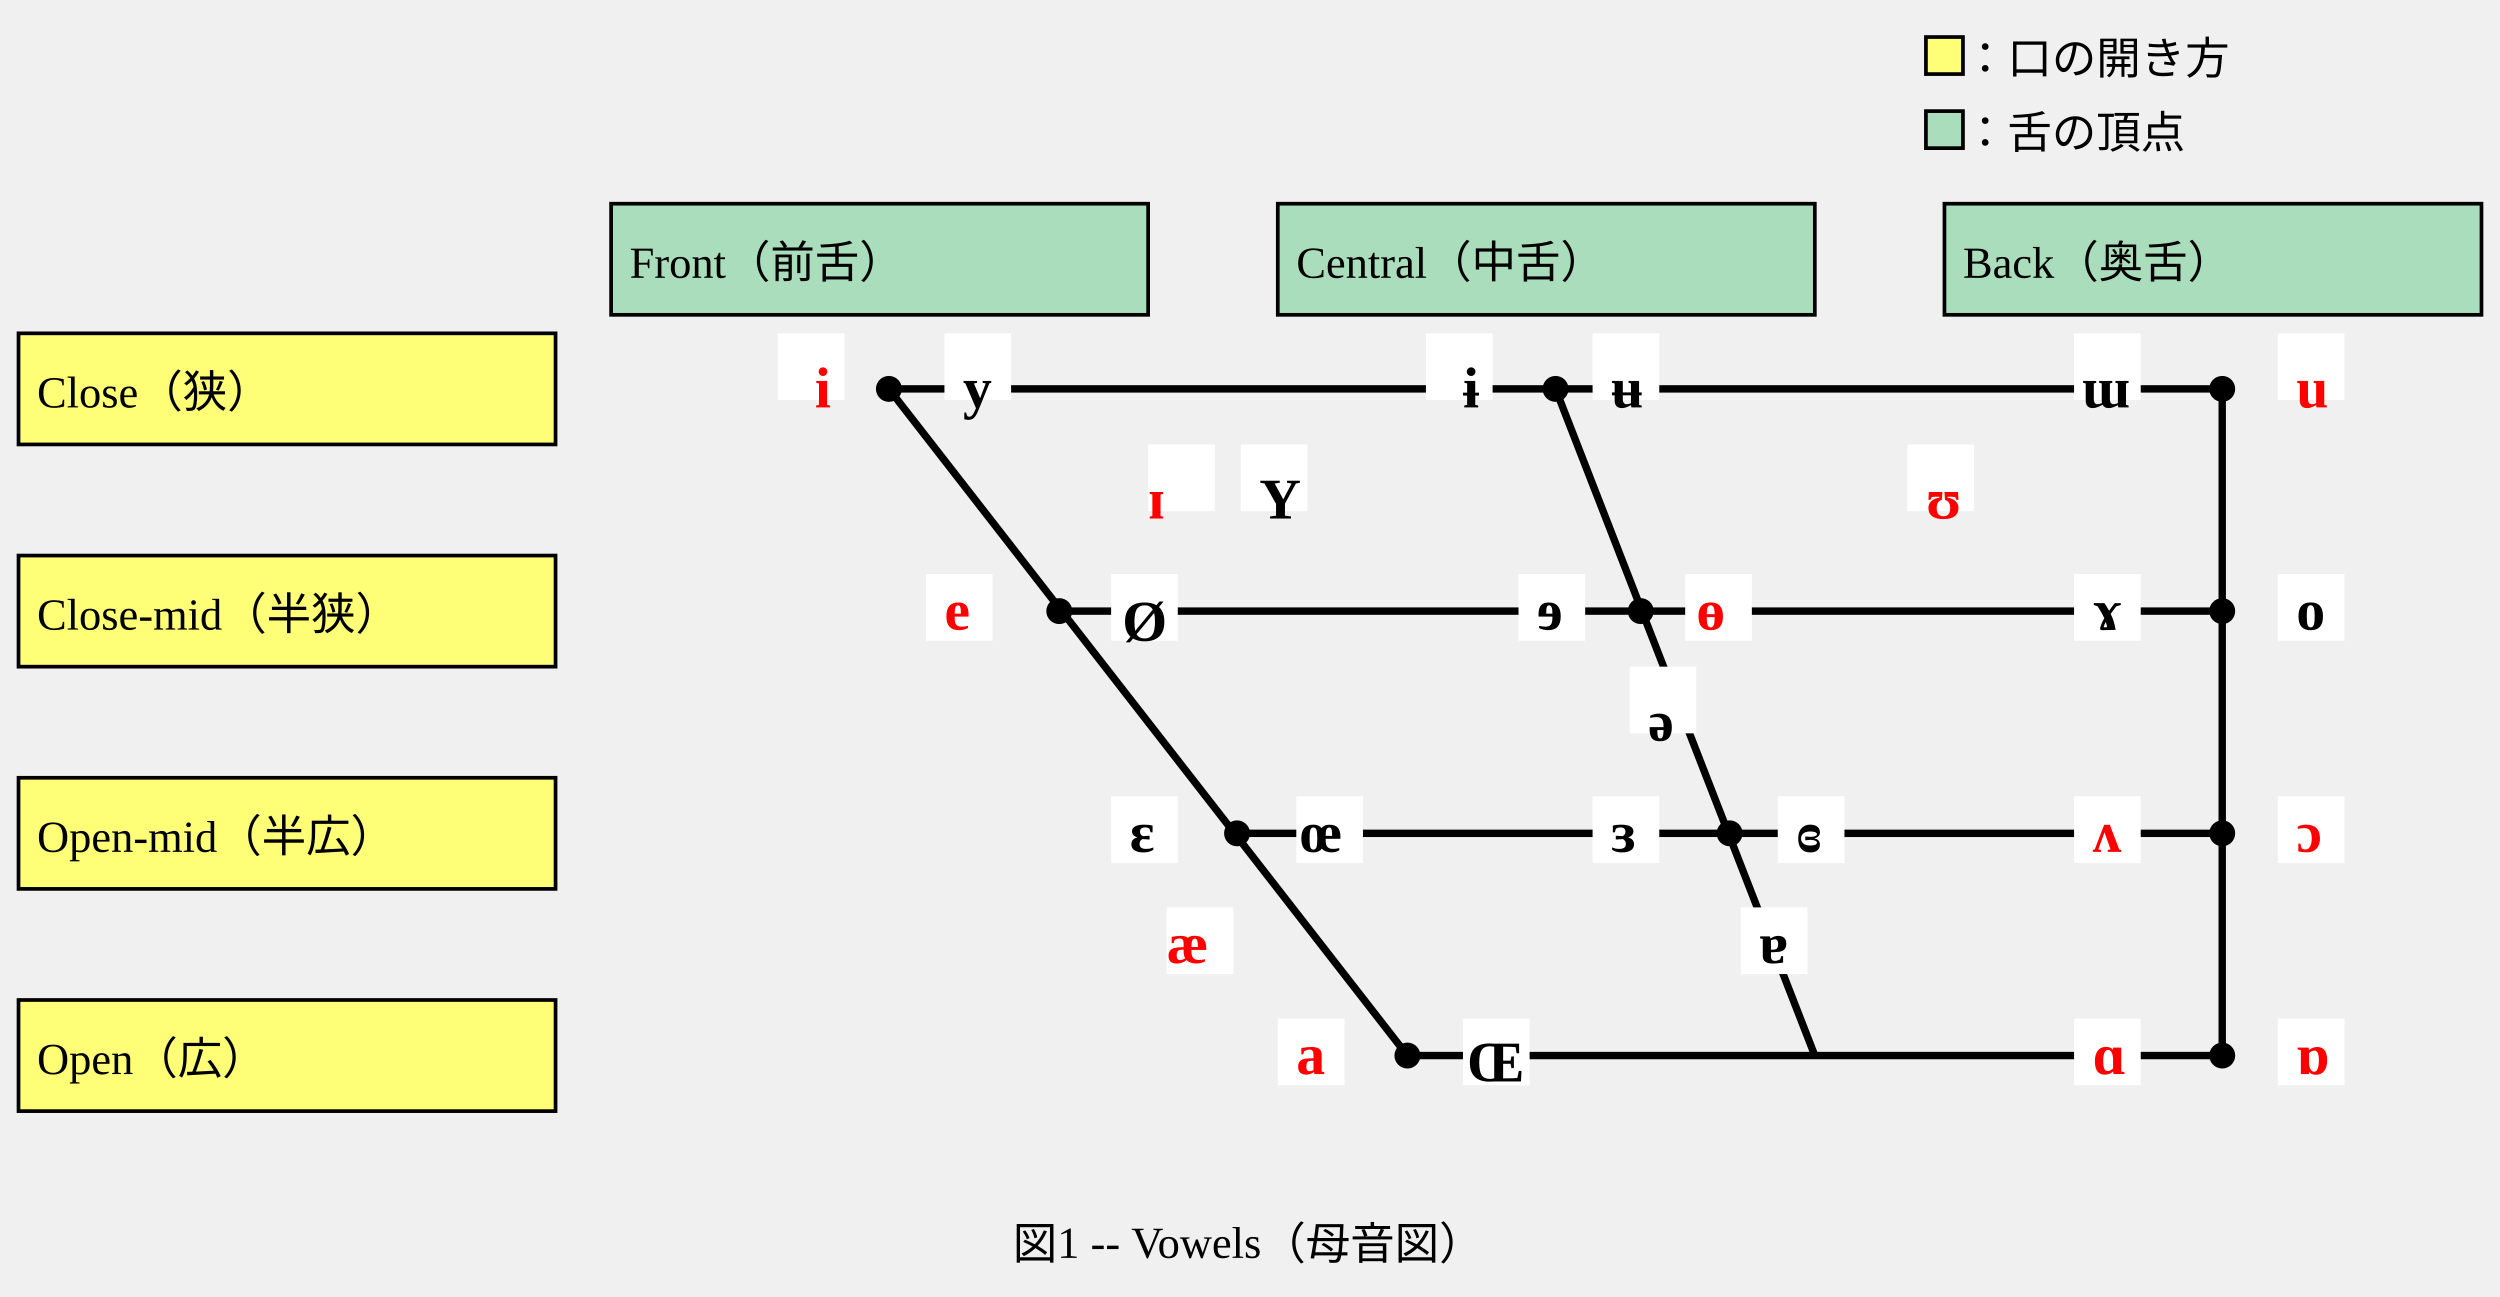
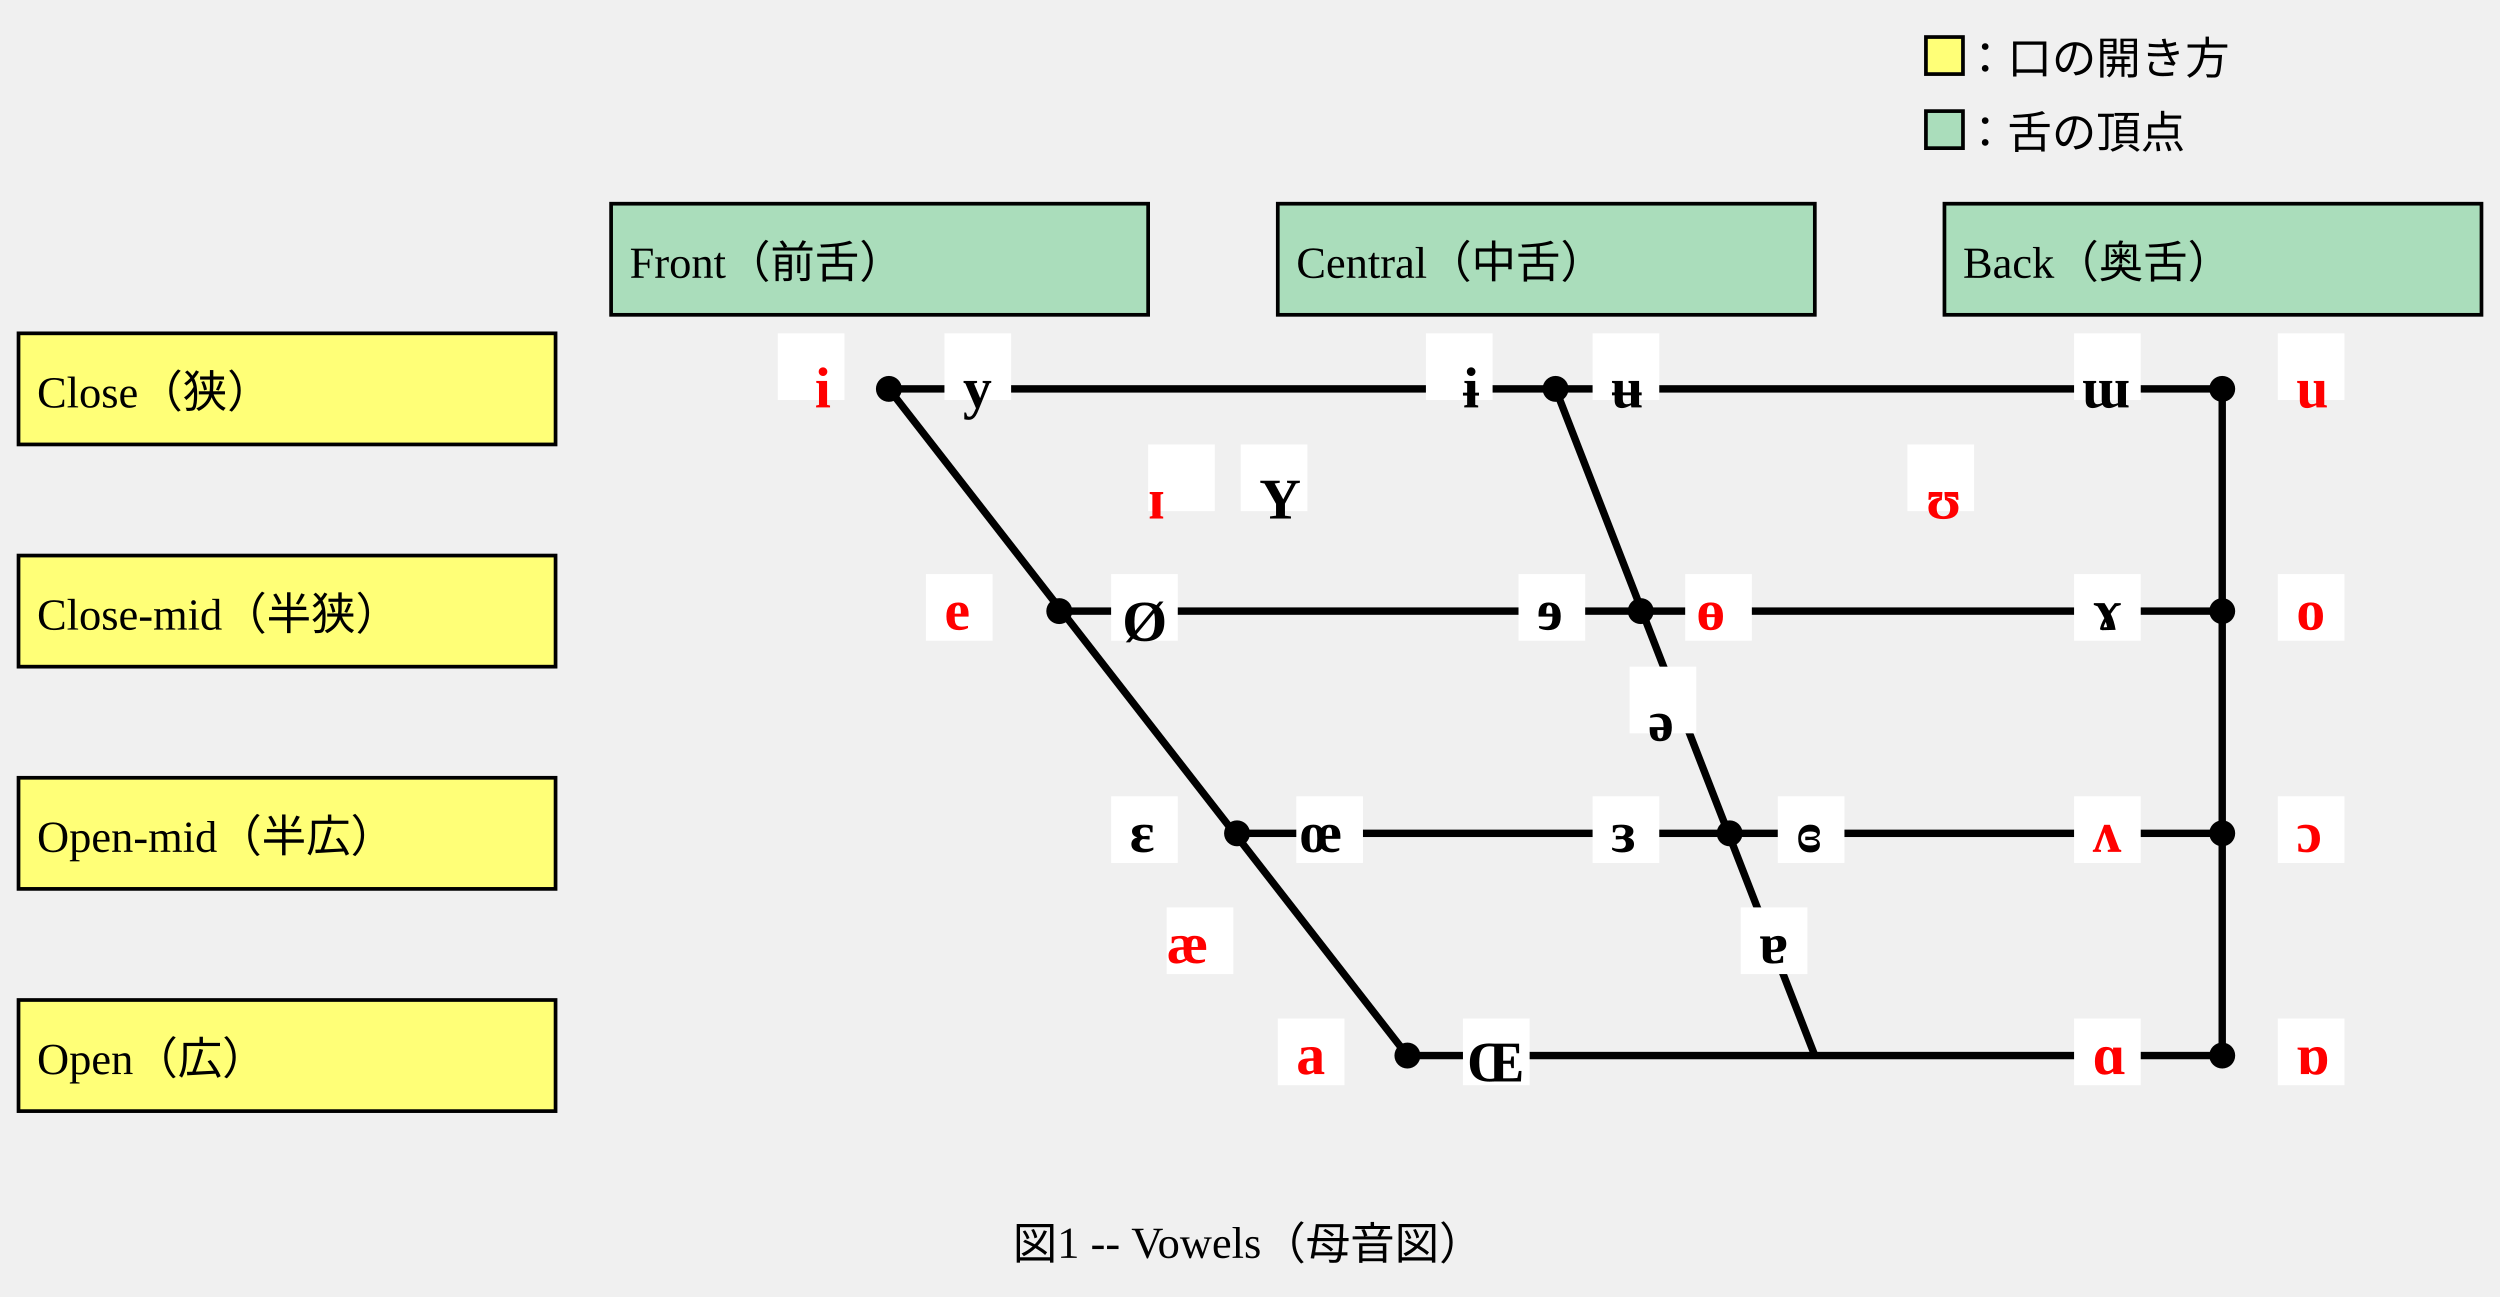
<svg xmlns="http://www.w3.org/2000/svg" width="675" height="350" viewbox="0 0 675 350" style="border-style:solid; border-width: 1px;">
  <rect x="520" y="10" width="10" height="10" style="stroke: #000000; fill: #ffff77;" />
  <text x="530" y="20" style="text-anchor: start">：口の開き方</text>
  <rect x="520" y="30" width="10" height="10" style="stroke: #000000; fill: #aaddbb;" />
  <text x="530" y="40" style="text-anchor: start">：舌の頂点</text>
  <rect x="5" y="90" width="145" height="30" style="stroke: #000000; fill: #ffff77;" />
  <text x="10" y="110" style="text-anchor: start">Close（狭）</text>
  <rect x="5" y="150" width="145" height="30" style="stroke: #000000; fill: #ffff77;" />
  <text x="10" y="170" style="text-anchor: start">Close-mid（半狭）</text>
  <rect x="5" y="210" width="145" height="30" style="stroke: #000000; fill: #ffff77;" />
  <text x="10" y="230" style="text-anchor: start">Open-mid（半広）</text>
  <rect x="5" y="270" width="145" height="30" style="stroke: #000000; fill: #ffff77;" />
  <text x="10" y="290" style="text-anchor: start;">Open（広）</text>
  <rect x="165" y="55" width="145" height="30" style="stroke: #000000; fill: #aaddbb;" />
  <text x="170" y="75" style="text-anchor: start">Front（前舌）</text>
  <rect x="345" y="55" width="145" height="30" style="stroke: #000000; fill: #aaddbb;" />
  <text x="350" y="75" style="text-anchor: start">Central（中舌）</text>
  <rect x="525" y="55" width="145" height="30" style="stroke: #000000; fill: #aaddbb;" />
  <text x="530" y="75" style="text-anchor: start">Back（奥舌）</text>
  <line x1="240" y1="105" x2="600" y2="105" style="stroke:#000000; stroke-width: 2px;" />
  <circle cx="240" cy="105" r="3" style="stroke:#000000; fill: #000000;" />
  <circle cx="420" cy="105" r="3" style="stroke:#000000; fill: #000000;" />
  <circle cx="600" cy="105" r="3" style="stroke:#000000; fill: #000000;" />
  <line x1="286" y1="165" x2="600" y2="165" style="stroke:#000000; stroke-width: 2px;" />
  <circle cx="286" cy="165" r="3" style="stroke:#000000; fill: #000000;" />
  <circle cx="443" cy="165" r="3" style="stroke:#000000; fill: #000000;" />
  <circle cx="600" cy="165" r="3" style="stroke:#000000; fill: #000000;" />
  <line x1="334" y1="225" x2="600" y2="225" style="stroke:#000000; stroke-width: 2px;" />
  <circle cx="334" cy="225" r="3" style="stroke:#000000; fill: #000000;" />
  <circle cx="467" cy="225" r="3" style="stroke:#000000; fill: #000000;" />
  <circle cx="600" cy="225" r="3" style="stroke:#000000; fill: #000000;" />
  <line x1="380" y1="285" x2="600" y2="285" style="stroke:#000000; stroke-width: 2px;" />
  <circle cx="380" cy="285" r="3" style="stroke:#000000; fill: #000000;" />
  <circle cx="600" cy="285" r="3" style="stroke:#000000; fill: #000000;" />
  <line x1="240" y1="105" x2="380" y2="285" style="stroke: #000000; stroke-width: 2px;" />
  <line x1="420" y1="105" x2="490" y2="285" style="stroke: #000000; stroke-width: 2px;" />
  <line x1="600" y1="105" x2="600" y2="285" style="stroke: #000000; stroke-width: 2px;" />
  <rect x="210" y="90" width="1.5em" height="1.5em" style="fill: #ffffff;" />
  <text x="220" y="110" style="font-size: 1.3em; font-weight: bold; fill: #ff0000;">i</text>
  <rect x="255" y="90" width="1.5em" height="1.5em" style="fill: #ffffff;" />
  <text x="260" y="110" style="font-size: 1.3em; font-weight: bold; fill: #000000;">y</text>
  <rect x="385" y="90" width="1.5em" height="1.5em" style="fill: #ffffff;" />
  <text x="395" y="110" style="font-size: 1.3em; font-weight: bold; fill: #000000;">ɨ</text>
  <rect x="430" y="90" width="1.5em" height="1.5em" style="fill: #ffffff;" />
  <text x="435" y="110" style="font-size: 1.3em; font-weight: bold; fill: #000000;">ʉ</text>
  <rect x="560" y="90" width="1.5em" height="1.5em" style="fill: #ffffff;" />
  <text x="562" y="110" style="font-size: 1.3em; font-weight: bold; fill: #000000;">ɯ</text>
  <rect x="615" y="90" width="1.5em" height="1.5em" style="fill: #ffffff;" />
  <text x="620" y="110" style="font-size: 1.3em; font-weight: bold; fill: #ff0000;">u</text>
  <rect x="310" y="120" width="1.5em" height="1.5em" style="fill: #ffffff;" />
  <text x="310" y="140" style="font-size: 1.3em; font-weight: bold; fill: #ff0000;">ɪ</text>
  <rect x="335" y="120" width="1.5em" height="1.5em" style="fill: #ffffff;" />
  <text x="340" y="140" style="font-size: 1.3em; font-weight: bold; fill: #000000;">Y</text>
  <rect x="515" y="120" width="1.5em" height="1.5em" style="fill: #ffffff;" />
  <text x="520" y="140" style="font-size: 1.3em; font-weight: bold; fill: #ff0000;">ʊ</text>
  <rect x="250" y="155" width="1.5em" height="1.5em" style="fill: #ffffff;" />
  <text x="255" y="170" style="font-size: 1.3em; font-weight: bold; fill: #ff0000;">e</text>
  <rect x="300" y="155" width="1.5em" height="1.5em" style="fill: #ffffff;" />
  <text x="303" y="173" style="font-size: 1.3em; font-weight: bold; fill: #000000;">Ø</text>
  <rect x="410" y="155" width="1.5em" height="1.5em" style="fill: #ffffff;" />
  <text x="415" y="170" style="font-size: 1.3em; font-weight: bold; fill: #000000;">ɘ</text>
  <rect x="455" y="155" width="1.5em" height="1.5em" style="fill: #ffffff;" />
  <text x="458" y="170" style="font-size: 1.3em; font-weight: bold; fill: #ff0000;">ɵ</text>
  <rect x="560" y="155" width="1.5em" height="1.5em" style="fill: #ffffff;" />
  <text x="565" y="170" style="font-size: 1.3em; font-weight: bold; fill: #000000;">ɤ</text>
  <rect x="615" y="155" width="1.5em" height="1.5em" style="fill: #ffffff;" />
-   <text x="620" y="170" style="font-size: 1.3em; font-weight: bold; fill: #000000;">o</text>
+   <text x="620" y="170" style="font-size: 1.3em; font-weight: bold; fill: #ff0000;">o</text>
  <rect x="440" y="180" width="1.5em" height="1.5em" style="fill: #ffffff;" />
  <text x="445" y="200" style="font-size: 1.3em; font-weight: bold; fill: #000000;">ə</text>
  <rect x="300" y="215" width="1.5em" height="1.5em" style="fill: #ffffff;" />
  <text x="305" y="230" style="font-size: 1.3em; font-weight: bold; fill: #000000;">ɛ</text>
  <rect x="350" y="215" width="1.5em" height="1.5em" style="fill: #ffffff;" />
  <text x="351" y="230" style="font-size: 1.3em; font-weight: bold; fill: #000000;">œ</text>
  <rect x="430" y="215" width="1.5em" height="1.5em" style="fill: #ffffff;" />
  <text x="435" y="230" style="font-size: 1.3em; font-weight: bold; fill: #000000;">ɜ</text>
  <rect x="480" y="215" width="1.5em" height="1.5em" style="fill: #ffffff;" />
  <text x="485" y="230" style="font-size: 1.3em; font-weight: bold; fill: #000000;">ɞ</text>
  <rect x="560" y="215" width="1.5em" height="1.5em" style="fill: #ffffff;" />
  <text x="565" y="230" style="font-size: 1.3em; font-weight: bold; fill: #ff0000;">ʌ</text>
  <rect x="615" y="215" width="1.5em" height="1.5em" style="fill: #ffffff;" />
  <text x="620" y="230" style="font-size: 1.3em; font-weight: bold; fill: #ff0000;">ɔ</text>
  <rect x="315" y="245" width="1.5em" height="1.5em" style="fill: #ffffff;" />
  <text x="315" y="260" style="font-size: 1.3em; font-weight: bold; fill: #ff0000;">æ</text>
  <rect x="470" y="245" width="1.5em" height="1.5em" style="fill: #ffffff;" />
  <text x="475" y="260" style="font-size: 1.3em; font-weight: bold; fill: #000000;">ɐ</text>
  <rect x="345" y="275" width="1.5em" height="1.5em" style="fill: #ffffff;" />
  <text x="350" y="290" style="font-size: 1.3em; font-weight: bold; fill: #ff0000;">a</text>
  <rect x="395" y="275" width="1.5em" height="1.5em" style="fill: #ffffff;" />
  <text x="396" y="292" style="font-size: 1.3em; font-weight: bold; fill: #000000;">Œ</text>
  <rect x="560" y="275" width="1.5em" height="1.5em" style="fill: #ffffff;" />
  <text x="565" y="290" style="font-size: 1.3em; font-weight: bold; fill: #ff0000;">ɑ</text>
  <rect x="615" y="275" width="1.5em" height="1.5em" style="fill: #ffffff;" />
  <text x="620" y="290" style="font-size: 1.3em; font-weight: bold; fill: #ff0000;">ɒ</text>
  <text x="337" y="340" style="text-anchor: middle;">図1 -- Vowels（母音図）</text>
</svg>
